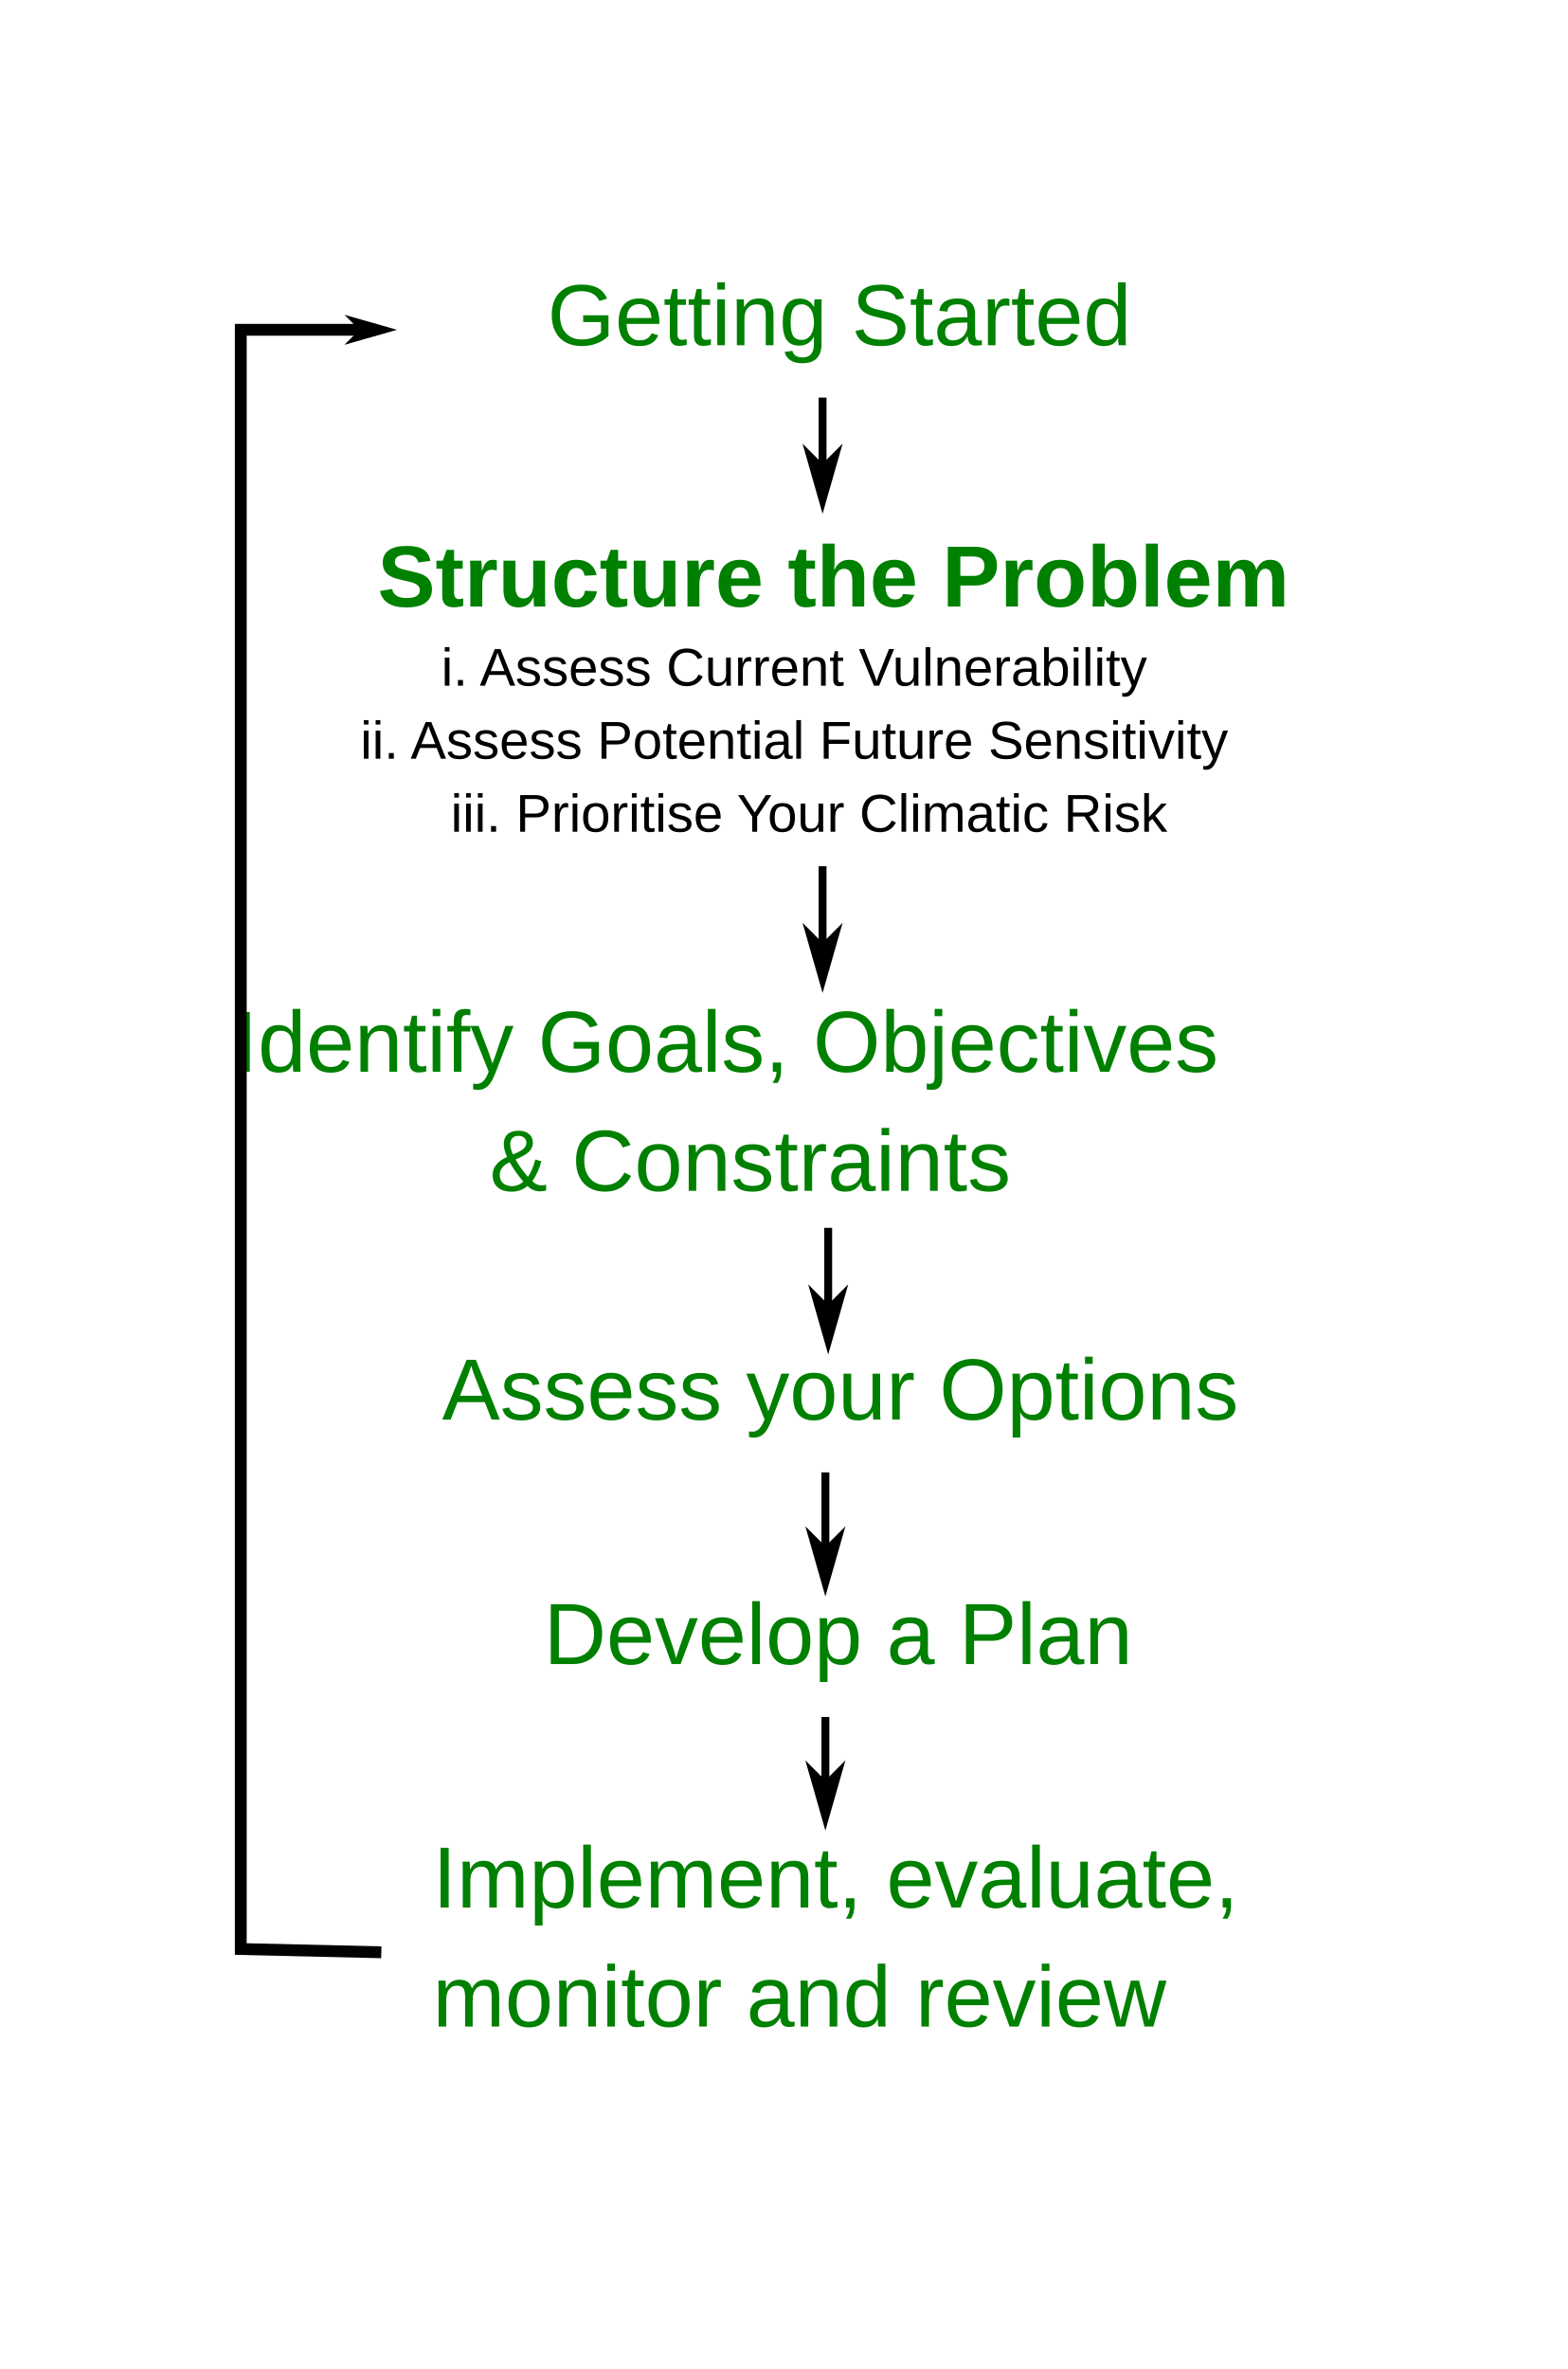
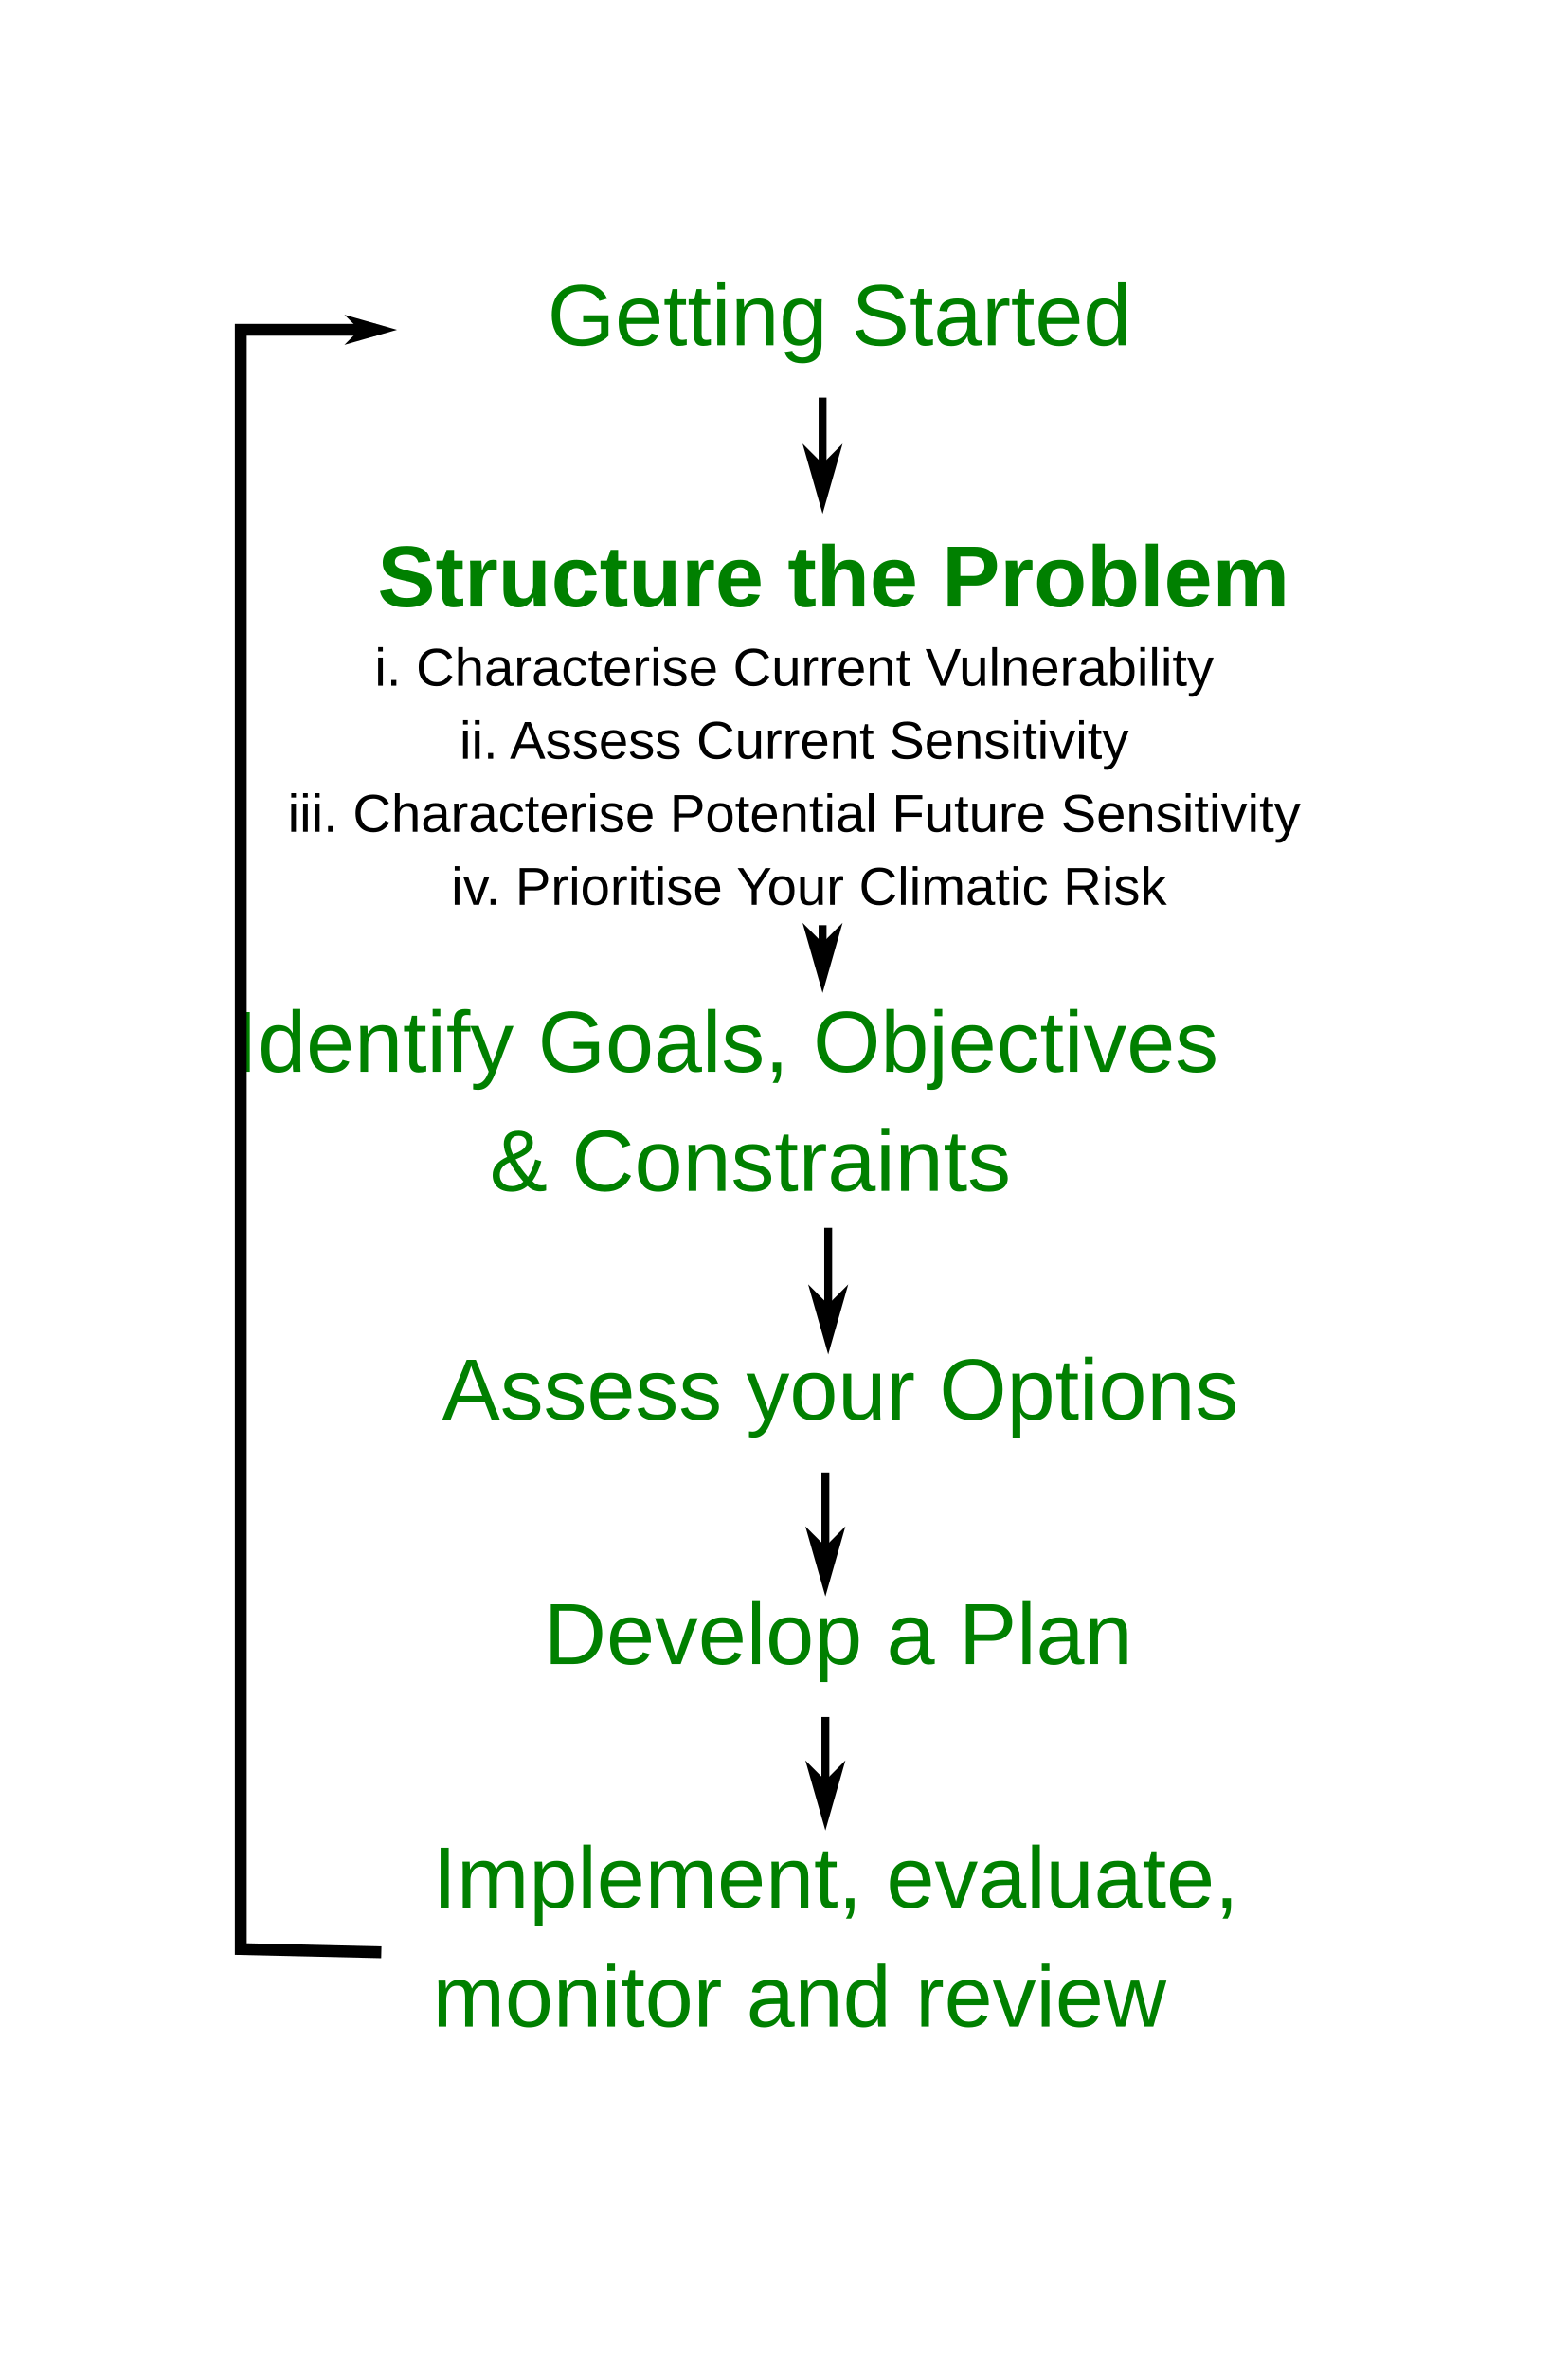
<svg xmlns="http://www.w3.org/2000/svg" xmlns:xlink="http://www.w3.org/1999/xlink" width="397" height="600" id="svg2" version="1.1">
  <defs id="defs4">
    <marker orient="auto" refY="0.0" refX="0.0" id="Arrow1Lend" style="overflow:visible;">
      <path id="path3991" d="M 0.0,0.0 L 5.0,-5.0 L -12.5,0.0 L 5.0,5.0 L 0.0,0.0 z " style="fill-rule:evenodd;stroke:#000000;stroke-width:1.0pt;marker-start:none;" transform="scale(0.8) rotate(180) translate(12.5,0)" />
    </marker>
    <marker orient="auto" refY="0.0" refX="0.0" id="Arrow2Lend" style="overflow:visible;">
      <path id="path4009" style="font-size:12.0;fill-rule:evenodd;stroke-width:0.625;stroke-linejoin:round;" d="M 8.719,4.034 L -2.207,0.016 L 8.719,-4.002 C 6.973,-1.63 6.983,1.616 8.719,4.034 z " transform="scale(1.1) rotate(180) translate(1,0)" />
    </marker>
    <marker orient="auto" refY="0.0" refX="0.0" id="Arrow1Send" style="overflow:visible;">
      <path id="path4003" d="M 0.0,0.0 L 5.0,-5.0 L -12.5,0.0 L 5.0,5.0 L 0.0,0.0 z " style="fill-rule:evenodd;stroke:#000000;stroke-width:1.0pt;marker-start:none;" transform="scale(0.2) rotate(180) translate(6,0)" />
    </marker>
    <marker orient="auto" refY="0.0" refX="0.0" id="Arrow1Mend" style="overflow:visible;">
      <path id="path3997" d="M 0.0,0.0 L 5.0,-5.0 L -12.5,0.0 L 5.0,5.0 L 0.0,0.0 z " style="fill-rule:evenodd;stroke:#000000;stroke-width:1.0pt;marker-start:none;" transform="scale(0.4) rotate(180) translate(10,0)" />
    </marker>
    <marker orient="auto" refY="0" refX="0" id="Arrow1Mend-0" style="overflow:visible">
      <path id="path3997-9" d="M 0,0 5,-5 -12.5,0 5,5 0,0 z" style="fill-rule:evenodd;stroke:#000000;stroke-width:1pt;marker-start:none" transform="matrix(-0.4,0,0,-0.4,-4,0)" />
    </marker>
    <marker orient="auto" refY="0" refX="0" id="Arrow1Mend-8" style="overflow:visible">
      <path id="path3997-8" d="M 0,0 5,-5 -12.5,0 5,5 0,0 z" style="fill-rule:evenodd;stroke:#000000;stroke-width:1pt;marker-start:none" transform="matrix(-0.4,0,0,-0.4,-4,0)" />
    </marker>
    <marker orient="auto" refY="0" refX="0" id="Arrow1Mend-4" style="overflow:visible">
      <path id="path3997-5" d="M 0,0 5,-5 -12.5,0 5,5 0,0 z" style="fill-rule:evenodd;stroke:#000000;stroke-width:1pt;marker-start:none" transform="matrix(-0.4,0,0,-0.4,-4,0)" />
    </marker>
    <marker orient="auto" refY="0" refX="0" id="Arrow1Mend-1" style="overflow:visible">
      <path id="path3997-7" d="M 0,0 5,-5 -12.5,0 5,5 0,0 z" style="fill-rule:evenodd;stroke:#000000;stroke-width:1pt;marker-start:none" transform="matrix(-0.4,0,0,-0.4,-4,0)" />
    </marker>
  </defs>
  <g id="layer1" transform="translate(-65.77324,1.995793)">
    <a id="a3857" xlink:href="/ci/tools/getting-started" target="_top" transform="translate(-2.611534,-85.15563)">
      <text id="text2987" y="170.597" x="207.048" style="font-size:22px;font-style:normal;font-variant:normal;font-weight:normal;font-stretch:normal;text-align:justify;line-height:137%;letter-spacing:0px;word-spacing:0px;writing-mode:lr-tb;text-anchor:start;fill:#008000;fill-opacity:1;stroke:none;font-family:Arial;-inkscape-font-specification:Arial" xml:space="preserve">
        <tspan y="170.597" x="207.048" id="tspan2989" style="font-size:22px;font-style:normal;font-variant:normal;font-weight:normal;font-stretch:normal;text-align:justify;line-height:137%;writing-mode:lr-tb;text-anchor:start;font-family:Arial;-inkscape-font-specification:Arial">Getting Started</tspan>
      </text>
    </a>
    <a id="a2999" xlink:href="/ci/tools/structure" target="_top" transform="translate(-2.611534,-82.27092)">
      <text id="text2991" y="233.901" x="163.995" style="font-size:22px;font-style:normal;font-variant:normal;font-weight:bold;font-stretch:normal;text-align:justify;line-height:137%;letter-spacing:0px;word-spacing:0px;writing-mode:lr-tb;text-anchor:start;fill:#008000;fill-opacity:1;stroke:none;font-family:Arial;-inkscape-font-specification:Arial Bold" xml:space="preserve">
        <tspan y="233.901" x="163.995" id="tspan2993" style="font-size:22px;font-style:normal;font-variant:normal;font-weight:bold;font-stretch:normal;text-align:justify;line-height:137%;writing-mode:lr-tb;text-anchor:start;font-family:Arial;-inkscape-font-specification:Arial Bold">Structure the Problem</tspan>
      </text>
    </a>
    <a id="a3003" xlink:href="/ci/tools/assess" target="_top" transform="translate(-2.611534,65.39149)">
      <text id="text2995" y="292.151" x="180.375" style="font-size:22px;font-style:normal;font-variant:normal;font-weight:normal;font-stretch:normal;text-align:justify;line-height:137%;letter-spacing:0px;word-spacing:0px;writing-mode:lr-tb;text-anchor:start;fill:#008000;fill-opacity:1;stroke:none;font-family:Arial;-inkscape-font-specification:Arial" xml:space="preserve">
        <tspan y="292.151" x="180.375" id="tspan2997" style="font-weight:normal;-inkscape-font-specification:Arial">Assess your Options</tspan>
      </text>
    </a>
    <a id="a3007" xlink:href="/ci/tools/develop" target="_top" transform="translate(-2.611534,67.86845)">
      <text id="text2999" y="351.594" x="206.103" style="font-size:22px;font-style:normal;font-variant:normal;font-weight:normal;font-stretch:normal;text-align:justify;line-height:137%;letter-spacing:0px;word-spacing:0px;writing-mode:lr-tb;text-anchor:start;fill:#008000;fill-opacity:1;stroke:none;font-family:Arial;-inkscape-font-specification:Arial" xml:space="preserve">
        <tspan y="351.594" x="206.103" id="tspan3001" style="font-weight:normal;-inkscape-font-specification:Arial">Develop a Plan</tspan>
      </text>
    </a>
    <a id="a3011" xlink:href="/ci/tools/implement" target="_top" transform="translate(-2.611534,76.8444)">
      <text id="text3003" y="404.281" x="177.964" style="font-size:22px;font-style:normal;font-variant:normal;font-weight:normal;font-stretch:normal;text-align:justify;line-height:137%;letter-spacing:0px;word-spacing:0px;writing-mode:lr-tb;text-anchor:start;fill:#008000;fill-opacity:1;stroke:none;font-family:Arial;-inkscape-font-specification:Arial" xml:space="preserve">
        <tspan y="404.281" x="177.964" id="tspan3005" style="font-weight:normal;-inkscape-font-specification:Arial">Implement, evaluate, </tspan>
        <tspan id="tspan3007" y="434.421" x="177.964" style="font-weight:normal;-inkscape-font-specification:Arial">monitor and review</tspan>
      </text>
    </a>
    <text xml:space="preserve" style="font-size:13.5px;font-style:normal;font-variant:normal;font-weight:normal;font-stretch:normal;text-align:justify;line-height:137%;letter-spacing:0px;word-spacing:0px;writing-mode:lr-tb;text-anchor:start;fill:#000000;fill-opacity:1;stroke:none;font-family:Arial;-inkscape-font-specification:Arial" x="109.684" y="482.481" id="text3042" transform="translate(65.77324,-1.995793)">
      <tspan id="tspan3046" x="109.684" y="482.481" />
    </text>
    <a id="a3003-1" xlink:href="/ci/tools/identify" target="_top" transform="translate(2.185936,47.84788)">
      <text id="text2995-7" y="221.62" x="275.024" style="font-size:22px;font-style:normal;font-variant:normal;font-weight:normal;font-stretch:normal;text-align:justify;line-height:137%;letter-spacing:0px;word-spacing:0px;writing-mode:lr-tb;text-anchor:start;fill:#008000;fill-opacity:1;stroke:none;font-family:Arial;-inkscape-font-specification:Arial" xml:space="preserve">
        <tspan y="221.62" x="278.074" id="tspan2997-4" style="font-weight:normal;text-align:center;text-anchor:middle;-inkscape-font-specification:Arial">Identify Goals, Objectives </tspan>
        <tspan y="251.76" x="275.024" style="font-weight:normal;text-align:center;text-anchor:middle;-inkscape-font-specification:Arial" id="tspan3029">&amp; Constraints</tspan>
      </text>
    </a>
    <path style="fill:none;stroke:#000000;stroke-width:2;stroke-linecap:butt;stroke-linejoin:miter;stroke-miterlimit:4;stroke-opacity:1;stroke-dasharray:none;marker-end:url(#Arrow1Mend)" d="m 274.145,98.703 c 0,23.495 0,25.489 0,25.489" id="path3033" />
-     <path style="fill:none;stroke:#000000;stroke-width:2;stroke-linecap:butt;stroke-linejoin:miter;stroke-miterlimit:4;stroke-opacity:1;stroke-dasharray:none;marker-end:url(#Arrow1Mend)" d="m 274.145,217.404 c 0,23.495 0,28.147 0,28.147" id="path3033-4" />
+     <path style="fill:none;stroke:#000000;stroke-width:2;stroke-linecap:butt;stroke-linejoin:miter;stroke-miterlimit:4;stroke-opacity:1;stroke-dasharray:none;marker-end:url(#Arrow1Mend)" d="m 274.145,232.317 c 0,11.047 0,13.234 0,13.234" id="path3033-4" />
    <path style="fill:none;stroke:#000000;stroke-width:2;stroke-linecap:butt;stroke-linejoin:miter;stroke-miterlimit:4;stroke-opacity:1;stroke-dasharray:none;marker-end:url(#Arrow1Mend)" d="m 275.569,308.978 c 0,23.495 0,28.147 0,28.147" id="path3033-2" />
    <path style="fill:none;stroke:#000000;stroke-width:2;stroke-linecap:butt;stroke-linejoin:miter;stroke-miterlimit:4;stroke-opacity:1;stroke-dasharray:none;marker-end:url(#Arrow1Mend)" d="m 274.857,370.92 c 0,23.495 0,27.482 0,27.482" id="path3033-5" />
    <path style="fill:none;stroke:#000000;stroke-width:2;stroke-linecap:butt;stroke-linejoin:miter;stroke-miterlimit:4;stroke-opacity:1;stroke-dasharray:none;marker-end:url(#Arrow1Mend)" d="m 274.857,432.863 c 0,23.495 0,24.824 0,24.824" id="path3033-1" />
    <path style="fill:none;stroke:#000000;stroke-width:3;stroke-linecap:butt;stroke-linejoin:miter;stroke-miterlimit:4;stroke-opacity:1;stroke-dasharray:none;marker-end:url(#Arrow1Send)" d="m 162.363,492.463 -35.599,-0.825 0,-410.106 34.223,0" id="path5412" />
    <a id="a3857-1" xlink:href="/ci/tools/getting-started" target="_top" transform="translate(294.6331,112.2914)">
      <text xml:space="preserve" style="font-size:13.5px;font-style:normal;font-variant:normal;font-weight:normal;font-stretch:normal;text-align:justify;line-height:137%;letter-spacing:0px;word-spacing:0px;writing-mode:lr-tb;text-anchor:start;fill:#000000;fill-opacity:1;stroke:none;font-family:Arial;-inkscape-font-specification:Arial" x="-10.803" y="59.378" id="text3004">
-         <tspan id="tspan3006" x="-10.803" y="59.378" style="text-align:center;text-anchor:middle">i. Assess Current Vulnerability</tspan>
-         <tspan x="-10.803" y="77.873" id="tspan3008" style="text-align:center;text-anchor:middle">ii. Assess Potential Future Sensitivity</tspan>
-         <tspan x="-10.803" y="96.368" style="text-align:center;text-anchor:middle" id="tspan3030">iii. Prioritise Your Climatic Risk</tspan>
+         <tspan id="tspan3006" x="-10.803" y="59.378" style="text-align:center;text-anchor:middle">i. Characterise Current Vulnerability</tspan>
+         <tspan x="-10.803" y="77.873" id="tspan3008" style="text-align:center;text-anchor:middle">ii. Assess Current Sensitivity</tspan>
+         <tspan x="-8.931" y="96.368" style="text-align:center;text-anchor:middle" id="tspan3031">iii. Characterise Potential Future Sensitivity </tspan>
+         <tspan x="-10.803" y="114.863" style="text-align:center;text-anchor:middle" id="tspan3030">iv. Prioritise Your Climatic Risk</tspan>
      </text>
    </a>
  </g>
</svg>
